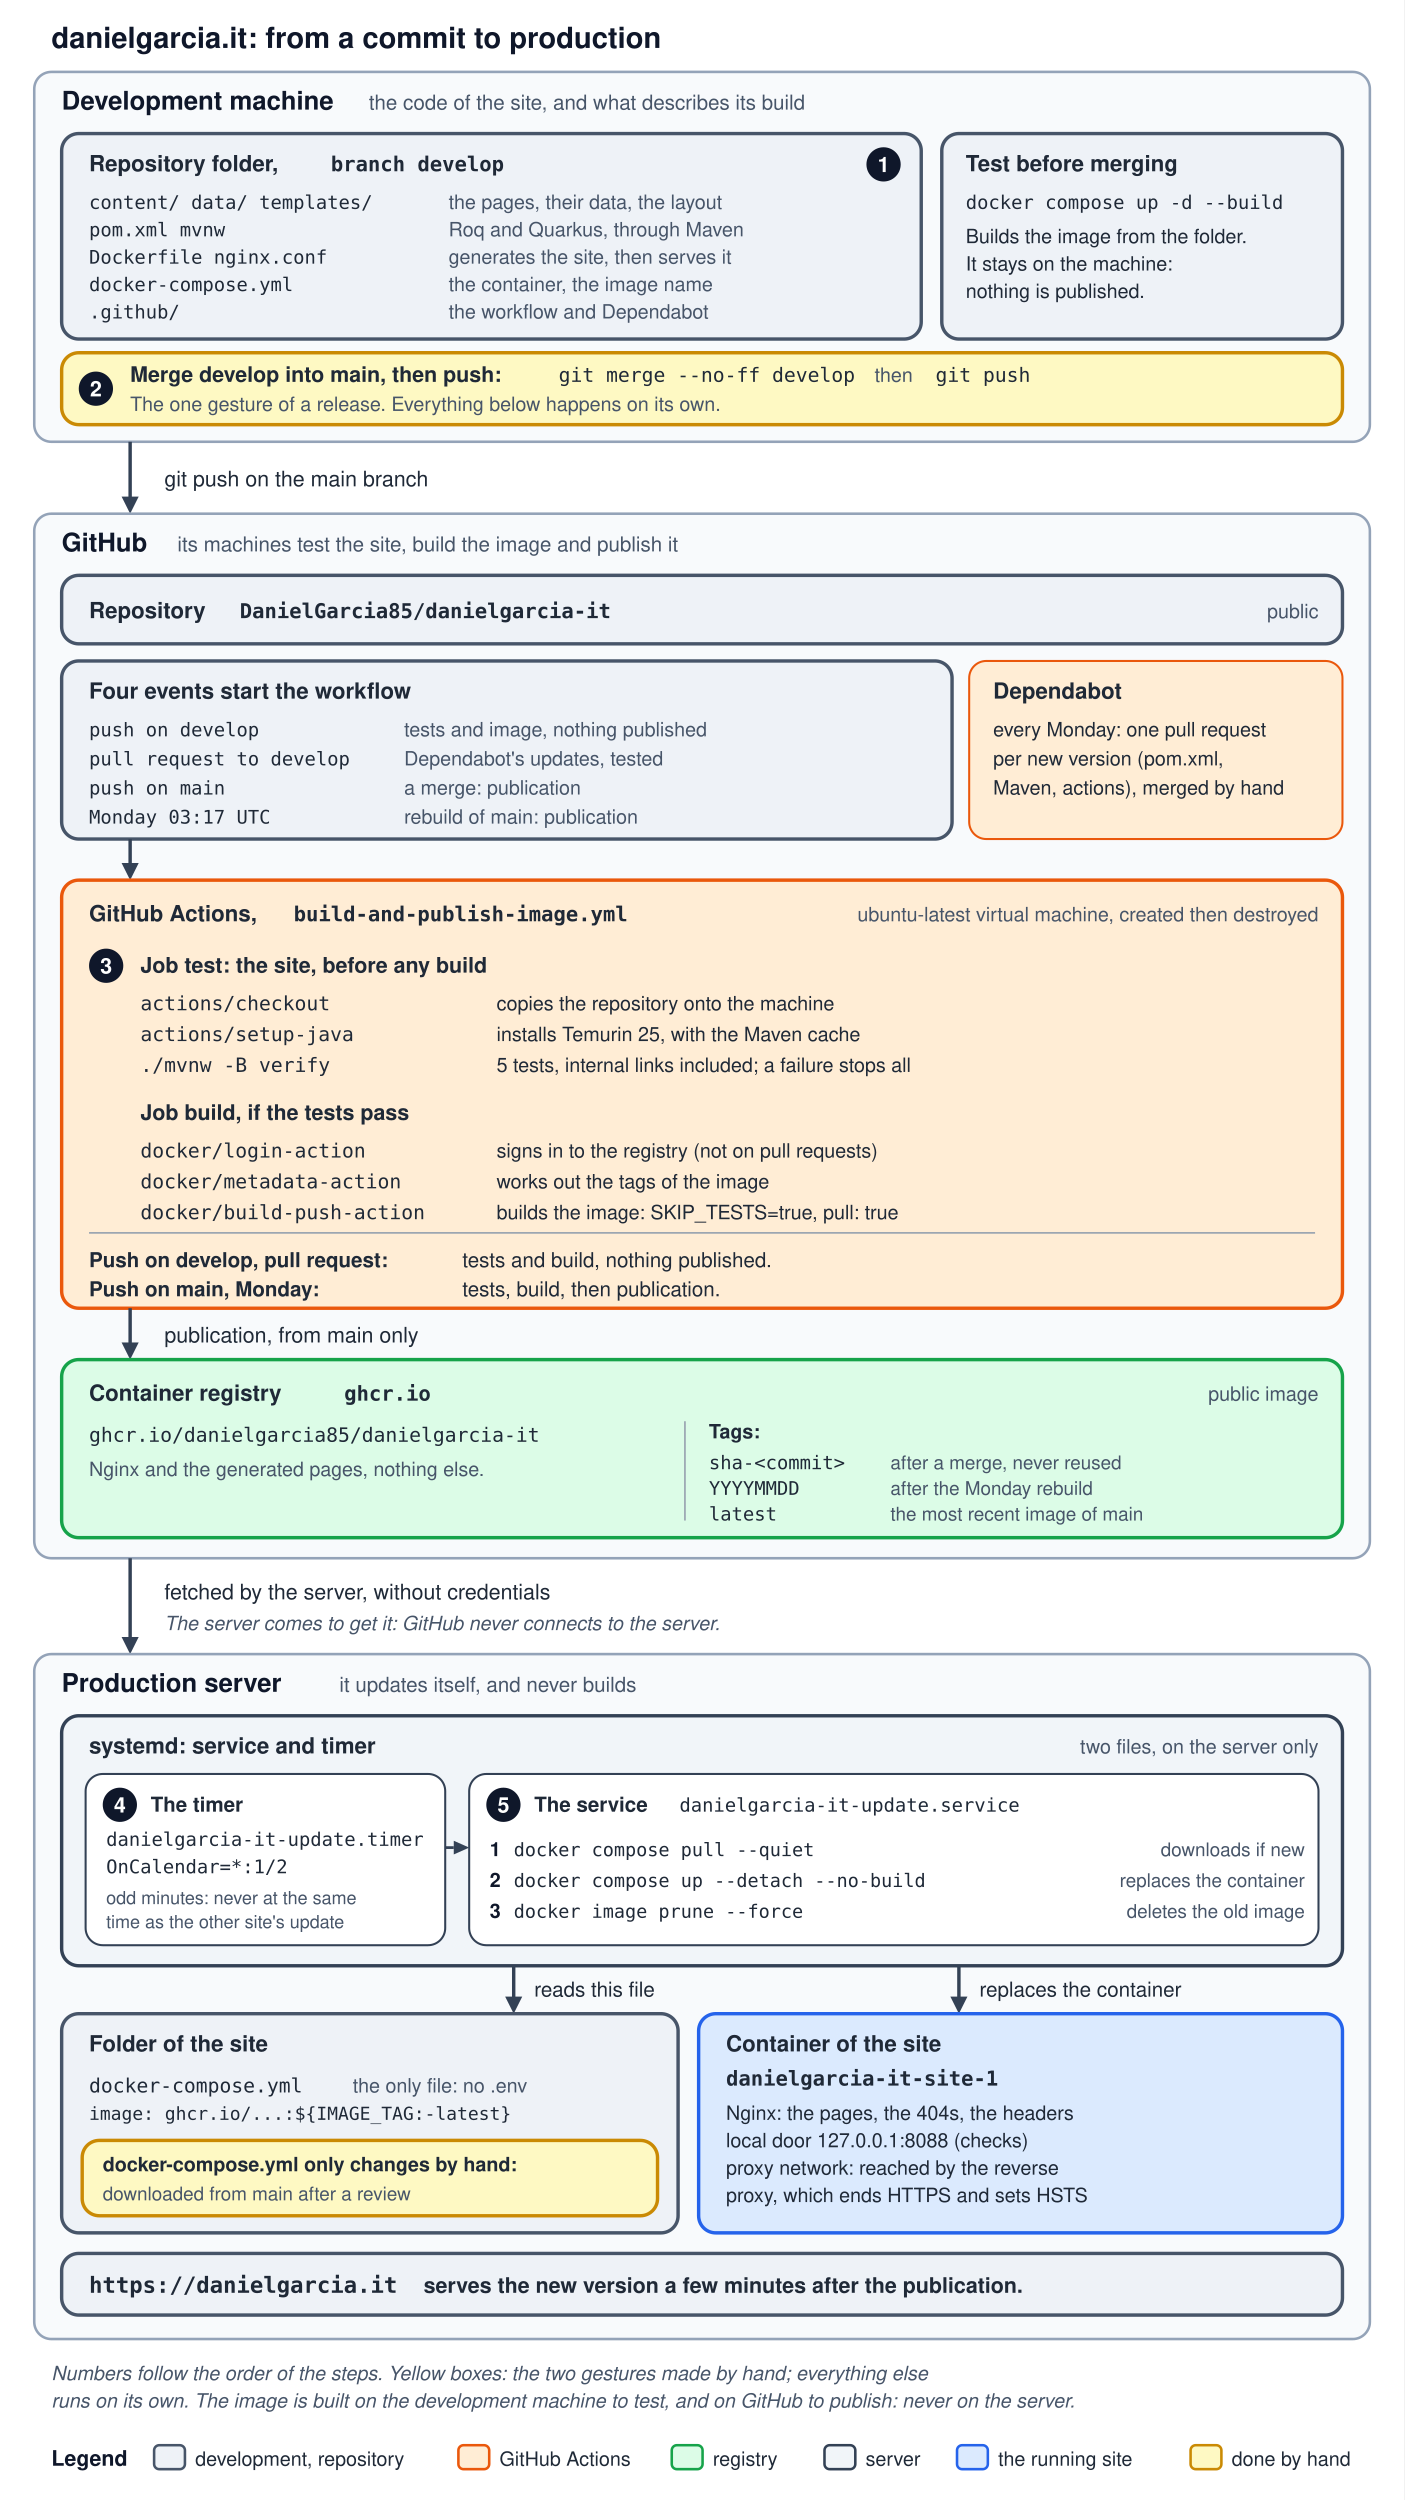
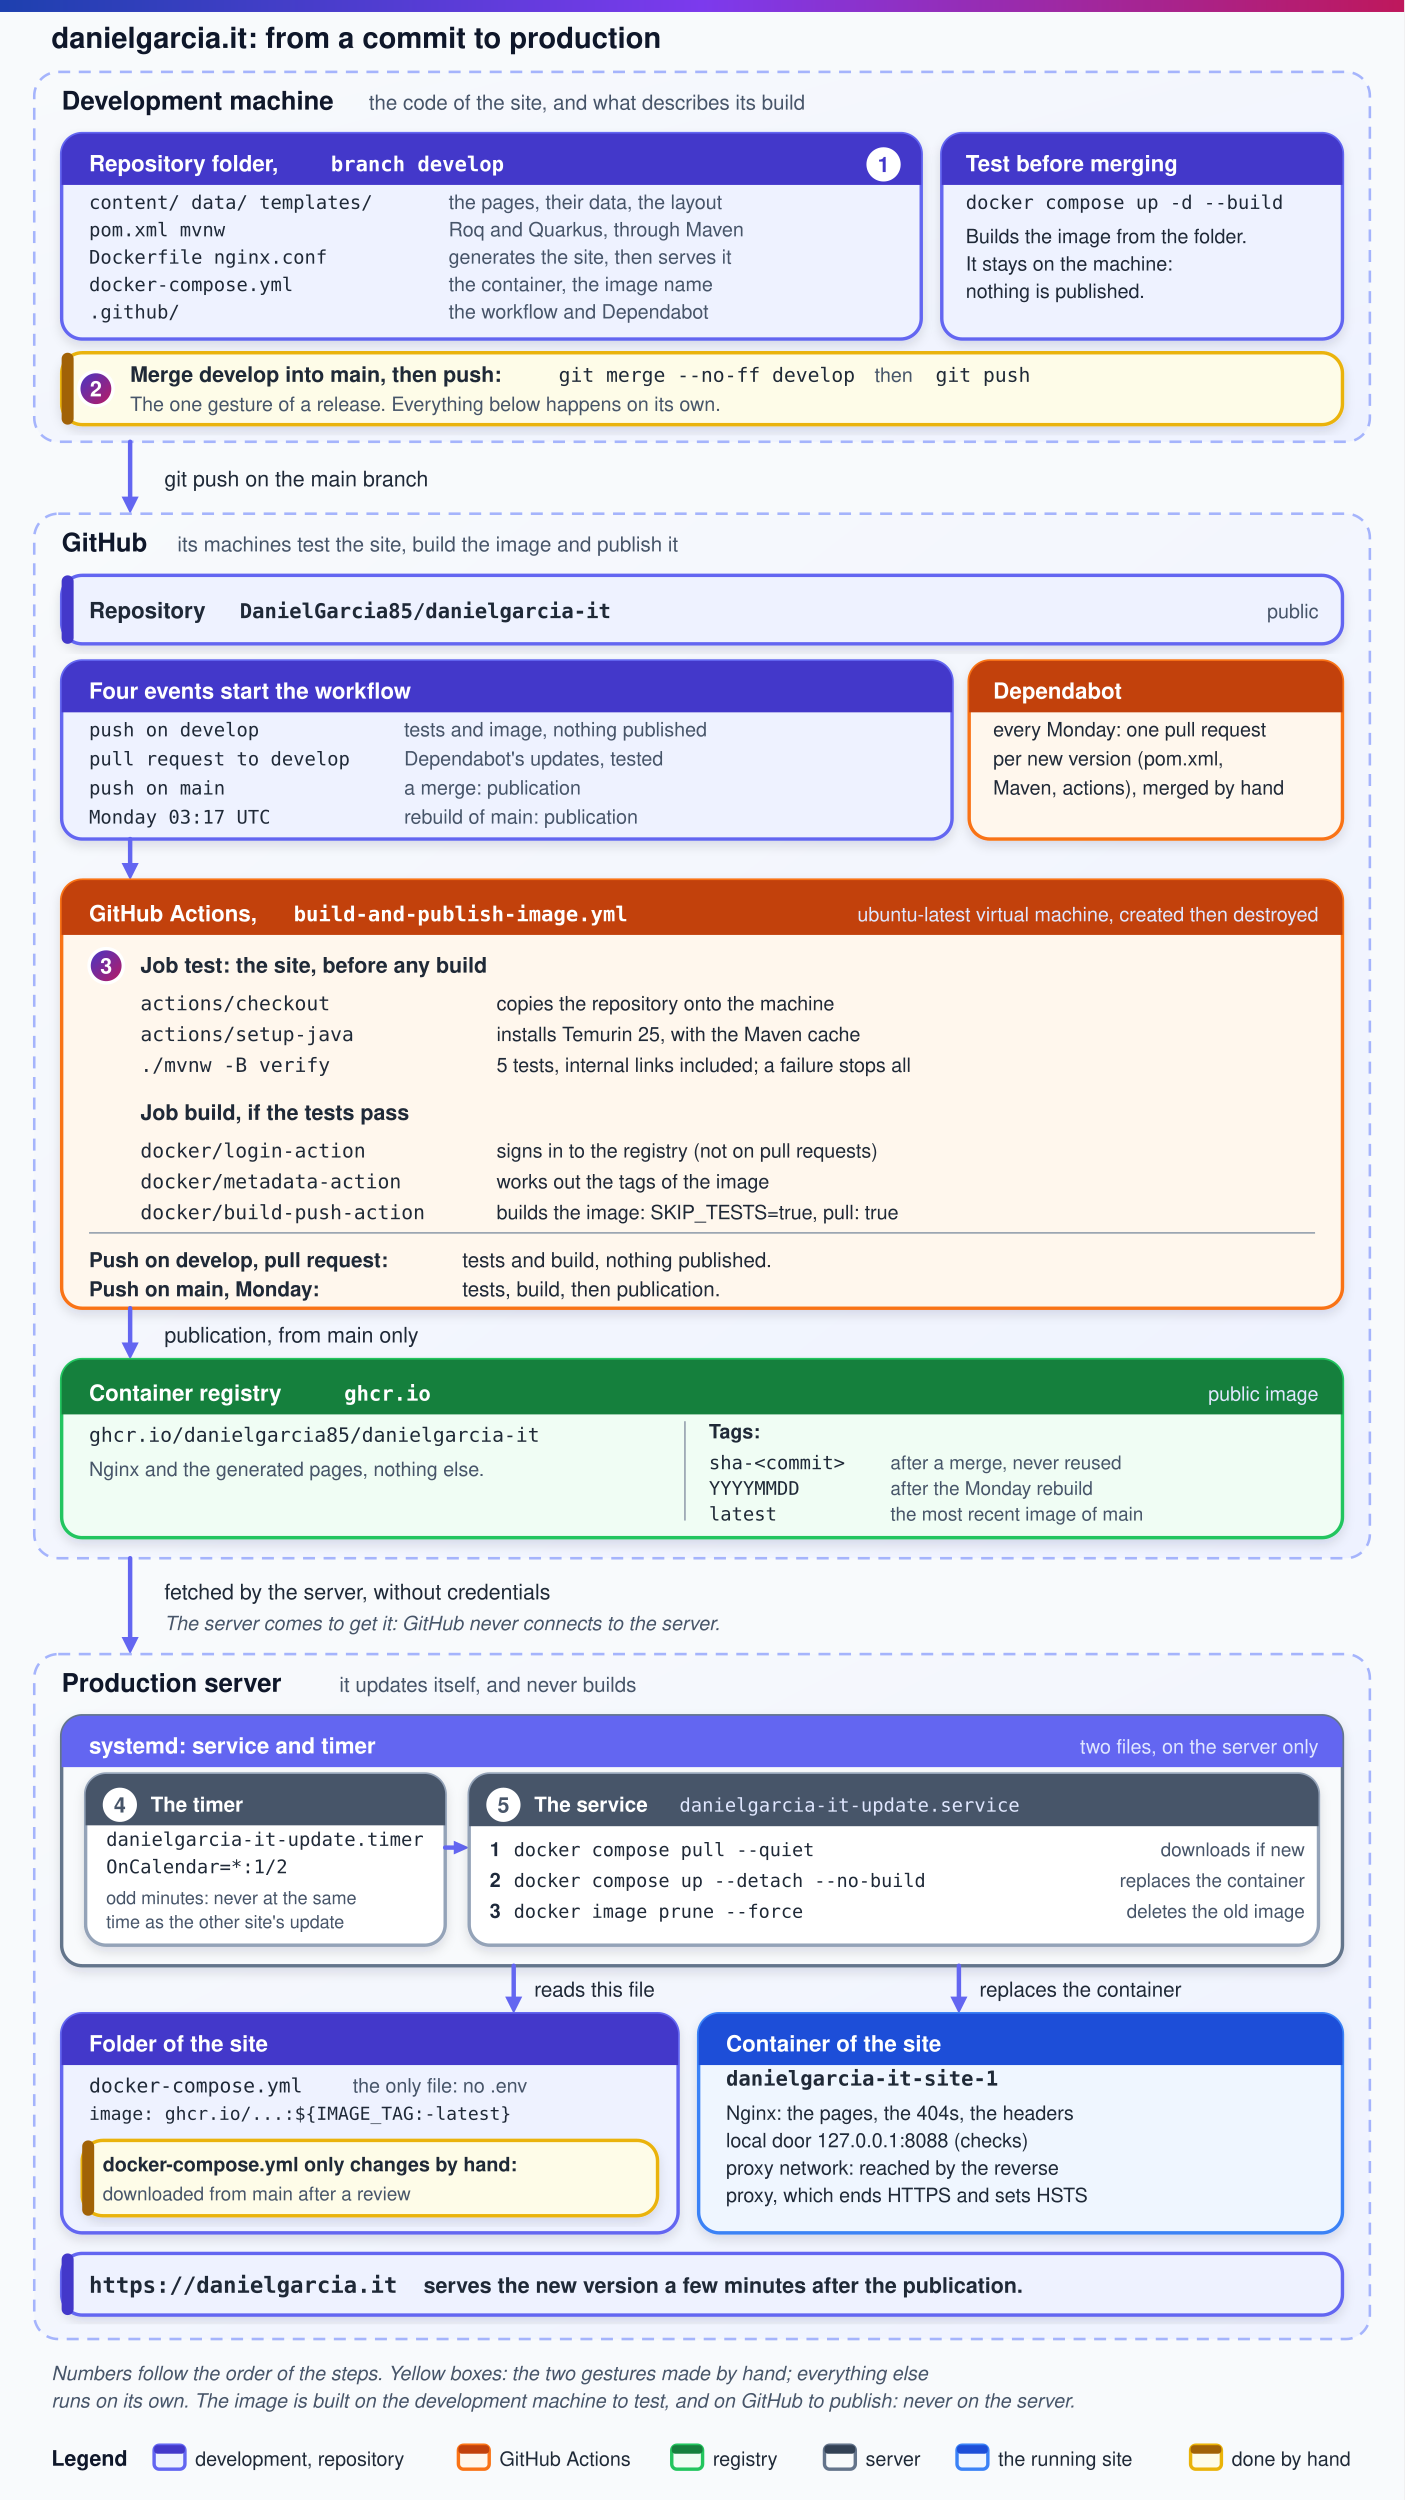
<svg xmlns="http://www.w3.org/2000/svg" width="820" height="1460" viewBox="0 0 820 1460">
-   <rect x="0" y="0" width="820" height="1460" fill="#FFFFFF" />
+   <defs>
+     <filter id="sh" x="-5%" y="-5%" width="110%" height="120%">
+       <feDropShadow dx="0" dy="3" stdDeviation="3" flood-color="#0f172a" flood-opacity="0.12" />
+     </filter>
+     <linearGradient id="top" x1="0" x2="1">
+       <stop offset="0" stop-color="#1e40af" />
+       <stop offset="0.5" stop-color="#7c3aed" />
+       <stop offset="1" stop-color="#be185d" />
+     </linearGradient>
+     <linearGradient id="badge" x1="0" y1="0" x2="1" y2="1">
+       <stop offset="0" stop-color="#4338ca" />
+       <stop offset="1" stop-color="#be185d" />
+     </linearGradient>
+     <linearGradient id="grp" x1="0" y1="0" x2="1" y2="1">
+       <stop offset="0" stop-color="#f8fafc" />
+       <stop offset="1" stop-color="#eef2ff" />
+     </linearGradient>
+   </defs>
+   <rect x="0" y="0" width="820" height="1460" fill="#f8fafc" />
+   <rect x="0" y="0" width="820.0" height="7" fill="url(#top)" />
  <text fill="#0f172a" font-family="Segoe UI, Helvetica, Arial, sans-serif" font-weight="700" font-size="17" x="30" y="28">danielgarcia.it: from a commit to production</text>
-   <rect x="20" y="42" rx="10" width="780" height="216" stroke="#94a3b8" stroke-width="1.5" fill="#f8fafc" />
+   <rect x="20" y="42" rx="14" width="780" height="216" stroke="#a5b4fc" stroke-width="1.5" fill="url(#grp)" stroke-dasharray="7 5" />
  <text fill="#0f172a" font-family="Segoe UI, Helvetica, Arial, sans-serif" font-weight="700" font-size="15" x="36" y="64">Development machine</text>
  <text fill="#475569" font-family="Segoe UI, Helvetica, Arial, sans-serif" font-size="12" x="215.4" y="64">the code of the site, and what describes its build</text>
-   <rect x="36" y="78" rx="10" width="502" height="120" stroke="#475569" stroke-width="2" fill="#eef2f7" />
-   <text fill="#1f2937" font-family="Segoe UI, Helvetica, Arial, sans-serif" font-weight="700" font-size="13" x="52" y="100">Repository folder,</text>
-   <text fill="#1f2937" font-family="Consolas, Menlo, monospace" font-weight="700" font-size="12" x="193.2" y="100">branch develop</text>
-   <circle cx="516" cy="96" r="10" fill="#0f172a" />
-   <text fill="#FFFFFF" font-family="Segoe UI, Helvetica, Arial, sans-serif" font-weight="700" text-anchor="middle" font-size="12.5" x="516" y="100.5">1</text>
+   <rect x="36" y="78" rx="12" width="502" height="120" stroke="#6366f1" stroke-width="2" fill="#eef2ff" filter="url(#sh)" />
+   <path d="M36.0,90.0 a12,12 0 0 1 12,-12 h478.0 a12,12 0 0 1 12,12 v18.0 h-502.0 z" fill="#4338ca" />
+   <text fill="#ffffff" font-family="Segoe UI, Helvetica, Arial, sans-serif" font-weight="700" font-size="13" x="52" y="100">Repository folder,</text>
+   <text fill="#ffffff" font-family="Consolas, Menlo, monospace" font-weight="700" font-size="12" x="193.2" y="100">branch develop</text>
+   <circle cx="516" cy="96" r="10" fill="#ffffff" />
+   <text fill="#4338ca" font-family="Segoe UI, Helvetica, Arial, sans-serif" font-weight="700" text-anchor="middle" font-size="12.5" x="516" y="100.5">1</text>
  <text fill="#1f2937" font-family="Consolas, Menlo, monospace" font-size="11" x="52" y="122">content/  data/  templates/</text>
  <text fill="#475569" font-family="Segoe UI, Helvetica, Arial, sans-serif" font-size="11.5" x="262" y="122">the pages, their data, the layout</text>
  <text fill="#1f2937" font-family="Consolas, Menlo, monospace" font-size="11" x="52" y="138">pom.xml  mvnw</text>
  <text fill="#475569" font-family="Segoe UI, Helvetica, Arial, sans-serif" font-size="11.5" x="262" y="138">Roq and Quarkus, through Maven</text>
  <text fill="#1f2937" font-family="Consolas, Menlo, monospace" font-size="11" x="52" y="154">Dockerfile  nginx.conf</text>
  <text fill="#475569" font-family="Segoe UI, Helvetica, Arial, sans-serif" font-size="11.5" x="262" y="154">generates the site, then serves it</text>
  <text fill="#1f2937" font-family="Consolas, Menlo, monospace" font-size="11" x="52" y="170">docker-compose.yml</text>
  <text fill="#475569" font-family="Segoe UI, Helvetica, Arial, sans-serif" font-size="11.5" x="262" y="170">the container, the image name</text>
  <text fill="#1f2937" font-family="Consolas, Menlo, monospace" font-size="11" x="52" y="186">.github/</text>
  <text fill="#475569" font-family="Segoe UI, Helvetica, Arial, sans-serif" font-size="11.5" x="262" y="186">the workflow and Dependabot</text>
-   <rect x="550" y="78" rx="10" width="234" height="120" stroke="#475569" stroke-width="2" fill="#eef2f7" />
-   <text fill="#1f2937" font-family="Segoe UI, Helvetica, Arial, sans-serif" font-weight="700" font-size="13" x="564" y="100">Test before merging</text>
+   <rect x="550" y="78" rx="12" width="234" height="120" stroke="#6366f1" stroke-width="2" fill="#eef2ff" filter="url(#sh)" />
+   <path d="M550.0,90.0 a12,12 0 0 1 12,-12 h210.0 a12,12 0 0 1 12,12 v18.0 h-234.0 z" fill="#4338ca" />
+   <text fill="#ffffff" font-family="Segoe UI, Helvetica, Arial, sans-serif" font-weight="700" font-size="13" x="564" y="100">Test before merging</text>
  <text fill="#1f2937" font-family="Consolas, Menlo, monospace" font-size="11" x="564" y="122">docker compose up -d --build</text>
  <text fill="#1f2937" font-family="Segoe UI, Helvetica, Arial, sans-serif" font-size="11.5" x="564" y="142">Builds the image from the folder.</text>
  <text fill="#1f2937" font-family="Segoe UI, Helvetica, Arial, sans-serif" font-size="11.5" x="564" y="158">It stays on the machine:</text>
  <text fill="#1f2937" font-family="Segoe UI, Helvetica, Arial, sans-serif" font-size="11.5" x="564" y="174">nothing is published.</text>
-   <rect x="36" y="206" rx="10" width="748" height="42" stroke="#ca8a04" stroke-width="2" fill="#fef9c3" />
-   <circle cx="56" cy="227" r="10" fill="#0f172a" />
+   <rect x="36" y="206" rx="12" width="748" height="42" stroke="#eab308" stroke-width="2" fill="#fefce8" filter="url(#sh)" />
+   <rect x="36.0" y="206.0" width="7" height="42.0" rx="3.5" fill="#a16207" />
+   <circle cx="56" cy="227" r="10" fill="url(#badge)" stroke="#ffffff" stroke-width="2" />
  <text fill="#FFFFFF" font-family="Segoe UI, Helvetica, Arial, sans-serif" font-weight="700" text-anchor="middle" font-size="12.5" x="56" y="231.5">2</text>
  <text fill="#1f2937" font-family="Segoe UI, Helvetica, Arial, sans-serif" font-weight="700" font-size="12.5" x="76" y="223">Merge develop into main, then push:</text>
  <text fill="#1f2937" font-family="Consolas, Menlo, monospace" font-size="11.5" x="326.25" y="223">git merge --no-ff develop</text>
  <text fill="#475569" font-family="Segoe UI, Helvetica, Arial, sans-serif" font-size="11.5" x="510.75" y="223">then</text>
  <text fill="#1f2937" font-family="Consolas, Menlo, monospace" font-size="11.5" x="546.35" y="223">git push</text>
  <text fill="#475569" font-family="Segoe UI, Helvetica, Arial, sans-serif" font-size="11.5" x="76" y="240">The one gesture of a release. Everything below happens on its own.</text>
-   <path d="M76 258 76 291" stroke="#334155" stroke-width="2" fill="none" />
-   <path d="M76 300 71 290 81 290Z" fill="#334155" />
+   <path d="M76 258 76 291" stroke="#6366f1" stroke-width="2.6" fill="none" stroke-linecap="round" />
+   <path d="M76 300 71 290 81 290Z" fill="#6366f1" />
  <text fill="#1f2937" font-family="Segoe UI, Helvetica, Arial, sans-serif" font-size="12.5" x="96" y="284">git push on the main branch</text>
-   <rect x="20" y="300" rx="10" width="780" height="610" stroke="#94a3b8" stroke-width="1.5" fill="#f8fafc" />
+   <rect x="20" y="300" rx="14" width="780" height="610" stroke="#a5b4fc" stroke-width="1.5" fill="url(#grp)" stroke-dasharray="7 5" />
  <text fill="#0f172a" font-family="Segoe UI, Helvetica, Arial, sans-serif" font-weight="700" font-size="15" x="36" y="322">GitHub</text>
  <text fill="#475569" font-family="Segoe UI, Helvetica, Arial, sans-serif" font-size="12" x="103.6" y="322">its machines test the site, build the image and publish it</text>
-   <rect x="36" y="336" rx="10" width="748" height="40" stroke="#475569" stroke-width="2" fill="#eef2f7" />
+   <rect x="36" y="336" rx="12" width="748" height="40" stroke="#6366f1" stroke-width="2" fill="#eef2ff" filter="url(#sh)" />
+   <rect x="36.0" y="336.0" width="7" height="40.0" rx="3.5" fill="#4338ca" />
  <text fill="#1f2937" font-family="Segoe UI, Helvetica, Arial, sans-serif" font-weight="700" font-size="13" x="52" y="361">Repository</text>
  <text fill="#1f2937" font-family="Consolas, Menlo, monospace" font-weight="700" font-size="12" x="140.0" y="361">DanielGarcia85/danielgarcia-it</text>
  <text fill="#475569" font-family="Segoe UI, Helvetica, Arial, sans-serif" text-anchor="end" font-size="11.5" x="770" y="361">public</text>
-   <rect x="36" y="386" rx="10" width="520" height="104" stroke="#475569" stroke-width="2" fill="#eef2f7" />
-   <text fill="#1f2937" font-family="Segoe UI, Helvetica, Arial, sans-serif" font-weight="700" font-size="13" x="52" y="408">Four events start the workflow</text>
+   <rect x="36" y="386" rx="12" width="520" height="104" stroke="#6366f1" stroke-width="2" fill="#eef2ff" filter="url(#sh)" />
+   <path d="M36.0,398.0 a12,12 0 0 1 12,-12 h496.0 a12,12 0 0 1 12,12 v18.0 h-520.0 z" fill="#4338ca" />
+   <text fill="#ffffff" font-family="Segoe UI, Helvetica, Arial, sans-serif" font-weight="700" font-size="13" x="52" y="408">Four events start the workflow</text>
  <text fill="#1f2937" font-family="Consolas, Menlo, monospace" font-size="11" x="52" y="430">push on develop</text>
  <text fill="#475569" font-family="Segoe UI, Helvetica, Arial, sans-serif" font-size="11.5" x="236" y="430">tests and image, nothing published</text>
  <text fill="#1f2937" font-family="Consolas, Menlo, monospace" font-size="11" x="52" y="447">pull request to develop</text>
  <text fill="#475569" font-family="Segoe UI, Helvetica, Arial, sans-serif" font-size="11.5" x="236" y="447">Dependabot's updates, tested</text>
  <text fill="#1f2937" font-family="Consolas, Menlo, monospace" font-size="11" x="52" y="464">push on main</text>
  <text fill="#475569" font-family="Segoe UI, Helvetica, Arial, sans-serif" font-size="11.5" x="236" y="464">a merge: publication</text>
  <text fill="#1f2937" font-family="Consolas, Menlo, monospace" font-size="11" x="52" y="481">Monday 03:17 UTC</text>
  <text fill="#475569" font-family="Segoe UI, Helvetica, Arial, sans-serif" font-size="11.5" x="236" y="481">rebuild of main: publication</text>
-   <rect x="566" y="386" rx="10" width="218" height="104" stroke="#ea580c" stroke-width="1.2" fill="#ffedd5" />
-   <text fill="#1f2937" font-family="Segoe UI, Helvetica, Arial, sans-serif" font-weight="700" font-size="13" x="580" y="408">Dependabot</text>
+   <rect x="566" y="386" rx="12" width="218" height="104" stroke="#f97316" stroke-width="2" fill="#fff7ed" filter="url(#sh)" />
+   <path d="M566.0,398.0 a12,12 0 0 1 12,-12 h194.0 a12,12 0 0 1 12,12 v18.0 h-218.0 z" fill="#c2410c" />
+   <text fill="#ffffff" font-family="Segoe UI, Helvetica, Arial, sans-serif" font-weight="700" font-size="13" x="580" y="408">Dependabot</text>
  <text fill="#1f2937" font-family="Segoe UI, Helvetica, Arial, sans-serif" font-size="11.5" x="580" y="430">every Monday: one pull request</text>
  <text fill="#1f2937" font-family="Segoe UI, Helvetica, Arial, sans-serif" font-size="11.5" x="580" y="447">per new version (pom.xml,</text>
  <text fill="#1f2937" font-family="Segoe UI, Helvetica, Arial, sans-serif" font-size="11.5" x="580" y="464">Maven, actions), merged by hand</text>
-   <path d="M76 490 76 505" stroke="#334155" stroke-width="2" fill="none" />
-   <path d="M76 514 71 504 81 504Z" fill="#334155" />
-   <rect x="36" y="514" rx="10" width="748" height="250" stroke="#ea580c" stroke-width="2" fill="#ffedd5" />
-   <text fill="#1f2937" font-family="Segoe UI, Helvetica, Arial, sans-serif" font-weight="700" font-size="13" x="52" y="538">GitHub Actions,</text>
-   <text fill="#1f2937" font-family="Consolas, Menlo, monospace" font-weight="700" font-size="12" x="171.5" y="538">build-and-publish-image.yml</text>
-   <text fill="#475569" font-family="Segoe UI, Helvetica, Arial, sans-serif" text-anchor="end" font-size="11.5" x="770" y="538">ubuntu-latest virtual machine, created then destroyed</text>
-   <circle cx="62" cy="564" r="10" fill="#0f172a" />
+   <path d="M76 490 76 505" stroke="#6366f1" stroke-width="2.6" fill="none" stroke-linecap="round" />
+   <path d="M76 514 71 504 81 504Z" fill="#6366f1" />
+   <rect x="36" y="514" rx="12" width="748" height="250" stroke="#f97316" stroke-width="2" fill="#fff7ed" filter="url(#sh)" />
+   <path d="M36.0,526.0 a12,12 0 0 1 12,-12 h724.0 a12,12 0 0 1 12,12 v20.0 h-748.0 z" fill="#c2410c" />
+   <text fill="#ffffff" font-family="Segoe UI, Helvetica, Arial, sans-serif" font-weight="700" font-size="13" x="52" y="538">GitHub Actions,</text>
+   <text fill="#ffffff" font-family="Consolas, Menlo, monospace" font-weight="700" font-size="12" x="171.5" y="538">build-and-publish-image.yml</text>
+   <text fill="#e0e7ff" font-family="Segoe UI, Helvetica, Arial, sans-serif" text-anchor="end" font-size="11.5" x="770" y="538">ubuntu-latest virtual machine, created then destroyed</text>
+   <circle cx="62" cy="564" r="10" fill="url(#badge)" stroke="#ffffff" stroke-width="2" />
  <text fill="#FFFFFF" font-family="Segoe UI, Helvetica, Arial, sans-serif" font-weight="700" text-anchor="middle" font-size="12.5" x="62" y="568.5">3</text>
  <text fill="#1f2937" font-family="Segoe UI, Helvetica, Arial, sans-serif" font-weight="700" font-size="12.5" x="82" y="568">Job test: the site, before any build</text>
  <text fill="#1f2937" font-family="Consolas, Menlo, monospace" font-size="11.5" x="82" y="590">actions/checkout</text>
  <text fill="#1f2937" font-family="Segoe UI, Helvetica, Arial, sans-serif" font-size="11.5" x="290" y="590">copies the repository onto the machine</text>
  <text fill="#1f2937" font-family="Consolas, Menlo, monospace" font-size="11.5" x="82" y="608">actions/setup-java</text>
  <text fill="#1f2937" font-family="Segoe UI, Helvetica, Arial, sans-serif" font-size="11.5" x="290" y="608">installs Temurin 25, with the Maven cache</text>
  <text fill="#1f2937" font-family="Consolas, Menlo, monospace" font-size="11.5" x="82" y="626">./mvnw -B verify</text>
  <text fill="#1f2937" font-family="Segoe UI, Helvetica, Arial, sans-serif" font-size="11.5" x="290" y="626">5 tests, internal links included; a failure stops all</text>
  <text fill="#1f2937" font-family="Segoe UI, Helvetica, Arial, sans-serif" font-weight="700" font-size="12.5" x="82" y="654">Job build, if the tests pass</text>
  <text fill="#1f2937" font-family="Consolas, Menlo, monospace" font-size="11.5" x="82" y="676">docker/login-action</text>
  <text fill="#1f2937" font-family="Segoe UI, Helvetica, Arial, sans-serif" font-size="11.5" x="290" y="676">signs in to the registry (not on pull requests)</text>
  <text fill="#1f2937" font-family="Consolas, Menlo, monospace" font-size="11.5" x="82" y="694">docker/metadata-action</text>
  <text fill="#1f2937" font-family="Segoe UI, Helvetica, Arial, sans-serif" font-size="11.5" x="290" y="694">works out the tags of the image</text>
  <text fill="#1f2937" font-family="Consolas, Menlo, monospace" font-size="11.5" x="82" y="712">docker/build-push-action</text>
  <text fill="#1f2937" font-family="Segoe UI, Helvetica, Arial, sans-serif" font-size="11.5" x="290" y="712">builds the image: SKIP_TESTS=true, pull: true</text>
  <line x1="52" y1="720" x2="768" y2="720" stroke="#9AA5B1" stroke-width="1" />
  <text fill="#1f2937" font-family="Segoe UI, Helvetica, Arial, sans-serif" font-weight="700" font-size="12" x="52" y="740">Push on develop, pull request:</text>
  <text fill="#1f2937" font-family="Segoe UI, Helvetica, Arial, sans-serif" font-size="12" x="270" y="740">tests and build, nothing published.</text>
  <text fill="#1f2937" font-family="Segoe UI, Helvetica, Arial, sans-serif" font-weight="700" font-size="12" x="52" y="757">Push on main, Monday:</text>
  <text fill="#1f2937" font-family="Segoe UI, Helvetica, Arial, sans-serif" font-size="12" x="270" y="757">tests, build, then publication.</text>
-   <path d="M76 764 76 785" stroke="#334155" stroke-width="2" fill="none" />
-   <path d="M76 794 71 784 81 784Z" fill="#334155" />
+   <path d="M76 764 76 785" stroke="#6366f1" stroke-width="2.6" fill="none" stroke-linecap="round" />
+   <path d="M76 794 71 784 81 784Z" fill="#6366f1" />
  <text fill="#1f2937" font-family="Segoe UI, Helvetica, Arial, sans-serif" font-size="12.5" x="96" y="784">publication, from main only</text>
-   <rect x="36" y="794" rx="10" width="748" height="104" stroke="#16a34a" stroke-width="2" fill="#dcfce7" />
-   <text fill="#1f2937" font-family="Segoe UI, Helvetica, Arial, sans-serif" font-weight="700" font-size="13" x="52" y="818">Container registry</text>
-   <text fill="#1f2937" font-family="Consolas, Menlo, monospace" font-weight="700" font-size="12" x="201.0" y="818">ghcr.io</text>
-   <text fill="#475569" font-family="Segoe UI, Helvetica, Arial, sans-serif" text-anchor="end" font-size="11.5" x="770" y="818">public image</text>
+   <rect x="36" y="794" rx="12" width="748" height="104" stroke="#22c55e" stroke-width="2" fill="#f0fdf4" filter="url(#sh)" />
+   <path d="M36.0,806.0 a12,12 0 0 1 12,-12 h724.0 a12,12 0 0 1 12,12 v20.0 h-748.0 z" fill="#15803d" />
+   <text fill="#ffffff" font-family="Segoe UI, Helvetica, Arial, sans-serif" font-weight="700" font-size="13" x="52" y="818">Container registry</text>
+   <text fill="#ffffff" font-family="Consolas, Menlo, monospace" font-weight="700" font-size="12" x="201.0" y="818">ghcr.io</text>
+   <text fill="#e0e7ff" font-family="Segoe UI, Helvetica, Arial, sans-serif" text-anchor="end" font-size="11.5" x="770" y="818">public image</text>
  <text fill="#1f2937" font-family="Consolas, Menlo, monospace" font-size="11.5" x="52" y="842">ghcr.io/danielgarcia85/danielgarcia-it</text>
  <text fill="#475569" font-family="Segoe UI, Helvetica, Arial, sans-serif" font-size="11.5" x="52" y="862">Nginx and the generated pages, nothing else.</text>
  <line x1="400" y1="830" x2="400" y2="888" stroke="#9AA5B1" stroke-width="1" />
  <text fill="#1f2937" font-family="Segoe UI, Helvetica, Arial, sans-serif" font-weight="700" font-size="11.5" x="414" y="840">Tags:</text>
  <text fill="#1f2937" font-family="Consolas, Menlo, monospace" font-size="11" x="414" y="858">sha-&lt;commit&gt;</text>
  <text fill="#475569" font-family="Segoe UI, Helvetica, Arial, sans-serif" font-size="11" x="520" y="858">after a merge, never reused</text>
  <text fill="#1f2937" font-family="Consolas, Menlo, monospace" font-size="11" x="414" y="873">YYYYMMDD</text>
  <text fill="#475569" font-family="Segoe UI, Helvetica, Arial, sans-serif" font-size="11" x="520" y="873">after the Monday rebuild</text>
  <text fill="#1f2937" font-family="Consolas, Menlo, monospace" font-size="11" x="414" y="888">latest</text>
  <text fill="#475569" font-family="Segoe UI, Helvetica, Arial, sans-serif" font-size="11" x="520" y="888">the most recent image of main</text>
-   <path d="M76 910 76 957" stroke="#334155" stroke-width="2" fill="none" />
-   <path d="M76 966 71 956 81 956Z" fill="#334155" />
+   <path d="M76 910 76 957" stroke="#6366f1" stroke-width="2.6" fill="none" stroke-linecap="round" />
+   <path d="M76 966 71 956 81 956Z" fill="#6366f1" />
  <text fill="#1f2937" font-family="Segoe UI, Helvetica, Arial, sans-serif" font-size="12.5" x="96" y="934">fetched by the server, without credentials</text>
  <text fill="#475569" font-family="Segoe UI, Helvetica, Arial, sans-serif" font-style="italic" font-size="11.5" x="96" y="952">The server comes to get it: GitHub never connects to the server.</text>
-   <rect x="20" y="966" rx="10" width="780" height="400" stroke="#94a3b8" stroke-width="1.5" fill="#f8fafc" />
+   <rect x="20" y="966" rx="14" width="780" height="400" stroke="#a5b4fc" stroke-width="1.5" fill="url(#grp)" stroke-dasharray="7 5" />
  <text fill="#0f172a" font-family="Segoe UI, Helvetica, Arial, sans-serif" font-weight="700" font-size="15" x="36" y="988">Production server</text>
  <text fill="#475569" font-family="Segoe UI, Helvetica, Arial, sans-serif" font-size="12" x="198.2" y="988">it updates itself, and never builds</text>
-   <rect x="36" y="1002" rx="10" width="748" height="146" stroke="#334155" stroke-width="2" fill="#f1f5f9" />
-   <text fill="#1f2937" font-family="Segoe UI, Helvetica, Arial, sans-serif" font-weight="700" font-size="13" x="52" y="1024">systemd: service and timer</text>
-   <text fill="#475569" font-family="Segoe UI, Helvetica, Arial, sans-serif" text-anchor="end" font-size="11.5" x="770" y="1024">two files, on the server only</text>
-   <rect x="50" y="1036" rx="10" width="210" height="100" stroke="#334155" stroke-width="1.2" fill="#ffffff" />
-   <circle cx="70" cy="1054" r="10" fill="#0f172a" />
-   <text fill="#FFFFFF" font-family="Segoe UI, Helvetica, Arial, sans-serif" font-weight="700" text-anchor="middle" font-size="12.5" x="70" y="1058.5">4</text>
-   <text fill="#1f2937" font-family="Segoe UI, Helvetica, Arial, sans-serif" font-weight="700" font-size="12" x="88" y="1058">The timer</text>
+   <rect x="36" y="1002" rx="12" width="748" height="146" stroke="#64748b" stroke-width="2" fill="#f8fafc" filter="url(#sh)" />
+   <path d="M36.0,1014.0 a12,12 0 0 1 12,-12 h724.0 a12,12 0 0 1 12,12 v18.0 h-748.0 z" fill="#6366f1" />
+   <text fill="#ffffff" font-family="Segoe UI, Helvetica, Arial, sans-serif" font-weight="700" font-size="13" x="52" y="1024">systemd: service and timer</text>
+   <text fill="#e0e7ff" font-family="Segoe UI, Helvetica, Arial, sans-serif" text-anchor="end" font-size="11.5" x="770" y="1024">two files, on the server only</text>
+   <rect x="50" y="1036" rx="12" width="210" height="100" stroke="#94a3b8" stroke-width="2" fill="#ffffff" filter="url(#sh)" />
+   <path d="M50.0,1048.0 a12,12 0 0 1 12,-12 h186.0 a12,12 0 0 1 12,12 v18.0 h-210.0 z" fill="#475569" />
+   <circle cx="70" cy="1054" r="10" fill="#ffffff" />
+   <text fill="#475569" font-family="Segoe UI, Helvetica, Arial, sans-serif" font-weight="700" text-anchor="middle" font-size="12.5" x="70" y="1058.5">4</text>
+   <text fill="#ffffff" font-family="Segoe UI, Helvetica, Arial, sans-serif" font-weight="700" font-size="12" x="88" y="1058">The timer</text>
  <text fill="#1f2937" font-family="Consolas, Menlo, monospace" font-size="11" x="62" y="1078">danielgarcia-it-update.timer</text>
  <text fill="#1f2937" font-family="Consolas, Menlo, monospace" font-size="11" x="62" y="1094">OnCalendar=*:1/2</text>
  <text fill="#475569" font-family="Segoe UI, Helvetica, Arial, sans-serif" font-size="10.5" x="62" y="1112">odd minutes: never at the same</text>
  <text fill="#475569" font-family="Segoe UI, Helvetica, Arial, sans-serif" font-size="10.5" x="62" y="1126">time as the other site's update</text>
-   <path d="M260 1079 265 1079" stroke="#334155" stroke-width="1.6" fill="none" />
-   <path d="M274 1079 265 1075 265 1083Z" fill="#334155" />
-   <rect x="274" y="1036" rx="10" width="496" height="100" stroke="#334155" stroke-width="1.2" fill="#ffffff" />
-   <circle cx="294" cy="1054" r="10" fill="#0f172a" />
-   <text fill="#FFFFFF" font-family="Segoe UI, Helvetica, Arial, sans-serif" font-weight="700" text-anchor="middle" font-size="12.5" x="294" y="1058.5">5</text>
-   <text fill="#1f2937" font-family="Segoe UI, Helvetica, Arial, sans-serif" font-weight="700" font-size="12" x="312" y="1058">The service</text>
-   <text fill="#1f2937" font-family="Consolas, Menlo, monospace" font-size="11" x="396.8" y="1058">danielgarcia-it-update.service</text>
-   <text fill="#0f172a" font-family="Segoe UI, Helvetica, Arial, sans-serif" font-weight="700" font-size="11.5" x="286" y="1084">1</text>
+   <path d="M260 1079 265 1079" stroke="#6366f1" stroke-width="2.6" fill="none" stroke-linecap="round" />
+   <path d="M274 1079 265 1075 265 1083Z" fill="#6366f1" />
+   <rect x="274" y="1036" rx="12" width="496" height="100" stroke="#94a3b8" stroke-width="2" fill="#ffffff" filter="url(#sh)" />
+   <path d="M274.0,1048.0 a12,12 0 0 1 12,-12 h472.0 a12,12 0 0 1 12,12 v18.5 h-496.0 z" fill="#475569" />
+   <circle cx="294" cy="1054" r="10" fill="#ffffff" />
+   <text fill="#475569" font-family="Segoe UI, Helvetica, Arial, sans-serif" font-weight="700" text-anchor="middle" font-size="12.5" x="294" y="1058.5">5</text>
+   <text fill="#ffffff" font-family="Segoe UI, Helvetica, Arial, sans-serif" font-weight="700" font-size="12" x="312" y="1058">The service</text>
+   <text fill="#e0e7ff" font-family="Consolas, Menlo, monospace" font-size="11" x="396.8" y="1058">danielgarcia-it-update.service</text>
+   <text fill="#1e293b" font-family="Segoe UI, Helvetica, Arial, sans-serif" font-weight="700" font-size="11.5" x="286" y="1084">1</text>
  <text fill="#1f2937" font-family="Consolas, Menlo, monospace" font-size="10.8" x="300" y="1084">docker compose pull --quiet</text>
  <text fill="#475569" font-family="Segoe UI, Helvetica, Arial, sans-serif" text-anchor="end" font-size="11" x="762" y="1084">downloads if new</text>
-   <text fill="#0f172a" font-family="Segoe UI, Helvetica, Arial, sans-serif" font-weight="700" font-size="11.5" x="286" y="1102">2</text>
+   <text fill="#1e293b" font-family="Segoe UI, Helvetica, Arial, sans-serif" font-weight="700" font-size="11.5" x="286" y="1102">2</text>
  <text fill="#1f2937" font-family="Consolas, Menlo, monospace" font-size="10.8" x="300" y="1102">docker compose up --detach --no-build</text>
  <text fill="#475569" font-family="Segoe UI, Helvetica, Arial, sans-serif" text-anchor="end" font-size="11" x="762" y="1102">replaces the container</text>
-   <text fill="#0f172a" font-family="Segoe UI, Helvetica, Arial, sans-serif" font-weight="700" font-size="11.5" x="286" y="1120">3</text>
+   <text fill="#1e293b" font-family="Segoe UI, Helvetica, Arial, sans-serif" font-weight="700" font-size="11.5" x="286" y="1120">3</text>
  <text fill="#1f2937" font-family="Consolas, Menlo, monospace" font-size="10.8" x="300" y="1120">docker image prune --force</text>
  <text fill="#475569" font-family="Segoe UI, Helvetica, Arial, sans-serif" text-anchor="end" font-size="11" x="762" y="1120">deletes the old image</text>
-   <path d="M300 1148 300 1167" stroke="#334155" stroke-width="2" fill="none" />
-   <path d="M300 1176 295 1166 305 1166Z" fill="#334155" />
+   <path d="M300 1148 300 1167" stroke="#6366f1" stroke-width="2.6" fill="none" stroke-linecap="round" />
+   <path d="M300 1176 295 1166 305 1166Z" fill="#6366f1" />
  <text fill="#1f2937" font-family="Segoe UI, Helvetica, Arial, sans-serif" font-size="12" x="312" y="1166">reads this file</text>
-   <path d="M560 1148 560 1167" stroke="#334155" stroke-width="2" fill="none" />
-   <path d="M560 1176 555 1166 565 1166Z" fill="#334155" />
+   <path d="M560 1148 560 1167" stroke="#6366f1" stroke-width="2.6" fill="none" stroke-linecap="round" />
+   <path d="M560 1176 555 1166 565 1166Z" fill="#6366f1" />
  <text fill="#1f2937" font-family="Segoe UI, Helvetica, Arial, sans-serif" font-size="12" x="572" y="1166">replaces the container</text>
-   <rect x="36" y="1176" rx="10" width="360" height="128" stroke="#475569" stroke-width="2" fill="#eef2f7" />
-   <text fill="#1f2937" font-family="Segoe UI, Helvetica, Arial, sans-serif" font-weight="700" font-size="13" x="52" y="1198">Folder of the site</text>
+   <rect x="36" y="1176" rx="12" width="360" height="128" stroke="#6366f1" stroke-width="2" fill="#eef2ff" filter="url(#sh)" />
+   <path d="M36.0,1188.0 a12,12 0 0 1 12,-12 h336.0 a12,12 0 0 1 12,12 v18.0 h-360.0 z" fill="#4338ca" />
+   <text fill="#ffffff" font-family="Segoe UI, Helvetica, Arial, sans-serif" font-weight="700" font-size="13" x="52" y="1198">Folder of the site</text>
  <text fill="#1f2937" font-family="Consolas, Menlo, monospace" font-size="11.5" x="52" y="1222">docker-compose.yml</text>
  <text fill="#475569" font-family="Segoe UI, Helvetica, Arial, sans-serif" font-size="11.5" x="206" y="1222">the only file: no .env</text>
  <text fill="#1f2937" font-family="Consolas, Menlo, monospace" font-size="10.5" x="52" y="1238">  image: ghcr.io/...:${IMAGE_TAG:-latest}</text>
-   <rect x="48" y="1250" rx="10" width="336" height="44" stroke="#ca8a04" stroke-width="2" fill="#fef9c3" />
+   <rect x="48" y="1250" rx="12" width="336" height="44" stroke="#eab308" stroke-width="2" fill="#fefce8" filter="url(#sh)" />
+   <rect x="48.0" y="1250.0" width="7" height="44.0" rx="3.5" fill="#a16207" />
  <text fill="#1f2937" font-family="Segoe UI, Helvetica, Arial, sans-serif" font-weight="700" font-size="11.5" x="60" y="1268">docker-compose.yml only changes by hand:</text>
  <text fill="#475569" font-family="Segoe UI, Helvetica, Arial, sans-serif" font-size="11" x="60" y="1285">downloaded from main after a review</text>
-   <rect x="408" y="1176" rx="10" width="376" height="128" stroke="#2563eb" stroke-width="2" fill="#dbeafe" />
-   <text fill="#1f2937" font-family="Segoe UI, Helvetica, Arial, sans-serif" font-weight="700" font-size="13" x="424" y="1198">Container of the site</text>
+   <rect x="408" y="1176" rx="12" width="376" height="128" stroke="#3b82f6" stroke-width="2" fill="#eff6ff" filter="url(#sh)" />
+   <path d="M408.0,1188.0 a12,12 0 0 1 12,-12 h352.0 a12,12 0 0 1 12,12 v18.0 h-376.0 z" fill="#1d4ed8" />
+   <text fill="#ffffff" font-family="Segoe UI, Helvetica, Arial, sans-serif" font-weight="700" font-size="13" x="424" y="1198">Container of the site</text>
  <text fill="#1f2937" font-family="Consolas, Menlo, monospace" font-weight="700" font-size="12" x="424" y="1218">danielgarcia-it-site-1</text>
  <text fill="#1f2937" font-family="Segoe UI, Helvetica, Arial, sans-serif" font-size="11.5" x="424" y="1238">Nginx: the pages, the 404s, the headers</text>
  <text fill="#1f2937" font-family="Segoe UI, Helvetica, Arial, sans-serif" font-size="11.5" x="424" y="1254">local door 127.0.0.1:8088 (checks)</text>
  <text fill="#1f2937" font-family="Segoe UI, Helvetica, Arial, sans-serif" font-size="11.5" x="424" y="1270">proxy network: reached by the reverse</text>
  <text fill="#1f2937" font-family="Segoe UI, Helvetica, Arial, sans-serif" font-size="11.5" x="424" y="1286">proxy, which ends HTTPS and sets HSTS</text>
-   <rect x="36" y="1316" rx="10" width="748" height="36" stroke="#475569" stroke-width="2" fill="#eef2f7" />
+   <rect x="36" y="1316" rx="12" width="748" height="36" stroke="#6366f1" stroke-width="2" fill="#eef2ff" filter="url(#sh)" />
+   <rect x="36.0" y="1316.0" width="7" height="36.0" rx="3.5" fill="#4338ca" />
  <text fill="#1f2937" font-family="Consolas, Menlo, monospace" font-weight="700" font-size="13" x="52" y="1339">https://danielgarcia.it</text>
  <text fill="#1f2937" font-family="Segoe UI, Helvetica, Arial, sans-serif" font-weight="700" font-size="12.5" x="247.4" y="1339">serves the new version a few minutes after the publication.</text>
  <text fill="#475569" font-family="Segoe UI, Helvetica, Arial, sans-serif" font-style="italic" font-size="11.5" x="30" y="1390">Numbers follow the order of the steps. Yellow boxes: the two gestures made by hand; everything else</text>
  <text fill="#475569" font-family="Segoe UI, Helvetica, Arial, sans-serif" font-style="italic" font-size="11.5" x="30" y="1406">runs on its own. The image is built on the development machine to test, and on GitHub to publish: never on the server.</text>
  <text fill="#0f172a" font-family="Segoe UI, Helvetica, Arial, sans-serif" font-weight="700" font-size="12.5" x="30" y="1440">Legend</text>
-   <rect x="90" y="1428" rx="3" width="18" height="14" stroke="#475569" stroke-width="1.5" fill="#eef2f7" />
+   <rect x="90" y="1428" rx="3" width="18" height="14" stroke="#6366f1" stroke-width="2" fill="#eef2ff" />
+   <rect x="90" y="1428" width="18" height="5" rx="2" fill="#4338ca" />
  <text fill="#1f2937" font-family="Segoe UI, Helvetica, Arial, sans-serif" font-size="11.5" x="114" y="1440">development, repository</text>
-   <rect x="267.7" y="1428" rx="3" width="18" height="14" stroke="#ea580c" stroke-width="1.5" fill="#ffedd5" />
+   <rect x="267.7" y="1428" rx="3" width="18" height="14" stroke="#f97316" stroke-width="2" fill="#fff7ed" />
+   <rect x="267.7" y="1428" width="18" height="5" rx="2" fill="#c2410c" />
  <text fill="#1f2937" font-family="Segoe UI, Helvetica, Arial, sans-serif" font-size="11.5" x="291.7" y="1440">GitHub Actions</text>
-   <rect x="392.3" y="1428" rx="3" width="18" height="14" stroke="#16a34a" stroke-width="1.5" fill="#dcfce7" />
+   <rect x="392.3" y="1428" rx="3" width="18" height="14" stroke="#22c55e" stroke-width="2" fill="#f0fdf4" />
+   <rect x="392.3" y="1428" width="18" height="5" rx="2" fill="#15803d" />
  <text fill="#1f2937" font-family="Segoe UI, Helvetica, Arial, sans-serif" font-size="11.5" x="416.3" y="1440">registry</text>
-   <rect x="481.5" y="1428" rx="3" width="18" height="14" stroke="#334155" stroke-width="1.5" fill="#f1f5f9" />
+   <rect x="481.5" y="1428" rx="3" width="18" height="14" stroke="#64748b" stroke-width="2" fill="#f8fafc" />
+   <rect x="481.5" y="1428" width="18" height="5" rx="2" fill="#334155" />
  <text fill="#1f2937" font-family="Segoe UI, Helvetica, Arial, sans-serif" font-size="11.5" x="505.5" y="1440">server</text>
-   <rect x="558.9" y="1428" rx="3" width="18" height="14" stroke="#2563eb" stroke-width="1.5" fill="#dbeafe" />
+   <rect x="558.9" y="1428" rx="3" width="18" height="14" stroke="#3b82f6" stroke-width="2" fill="#eff6ff" />
+   <rect x="558.9" y="1428" width="18" height="5" rx="2" fill="#1d4ed8" />
  <text fill="#1f2937" font-family="Segoe UI, Helvetica, Arial, sans-serif" font-size="11.5" x="582.9" y="1440">the running site</text>
-   <rect x="695.3" y="1428" rx="3" width="18" height="14" stroke="#ca8a04" stroke-width="1.5" fill="#fef9c3" />
+   <rect x="695.3" y="1428" rx="3" width="18" height="14" stroke="#eab308" stroke-width="2" fill="#fefce8" />
+   <rect x="695.3" y="1428" width="18" height="5" rx="2" fill="#a16207" />
  <text fill="#1f2937" font-family="Segoe UI, Helvetica, Arial, sans-serif" font-size="11.5" x="719.3" y="1440">done by hand</text>
</svg>
